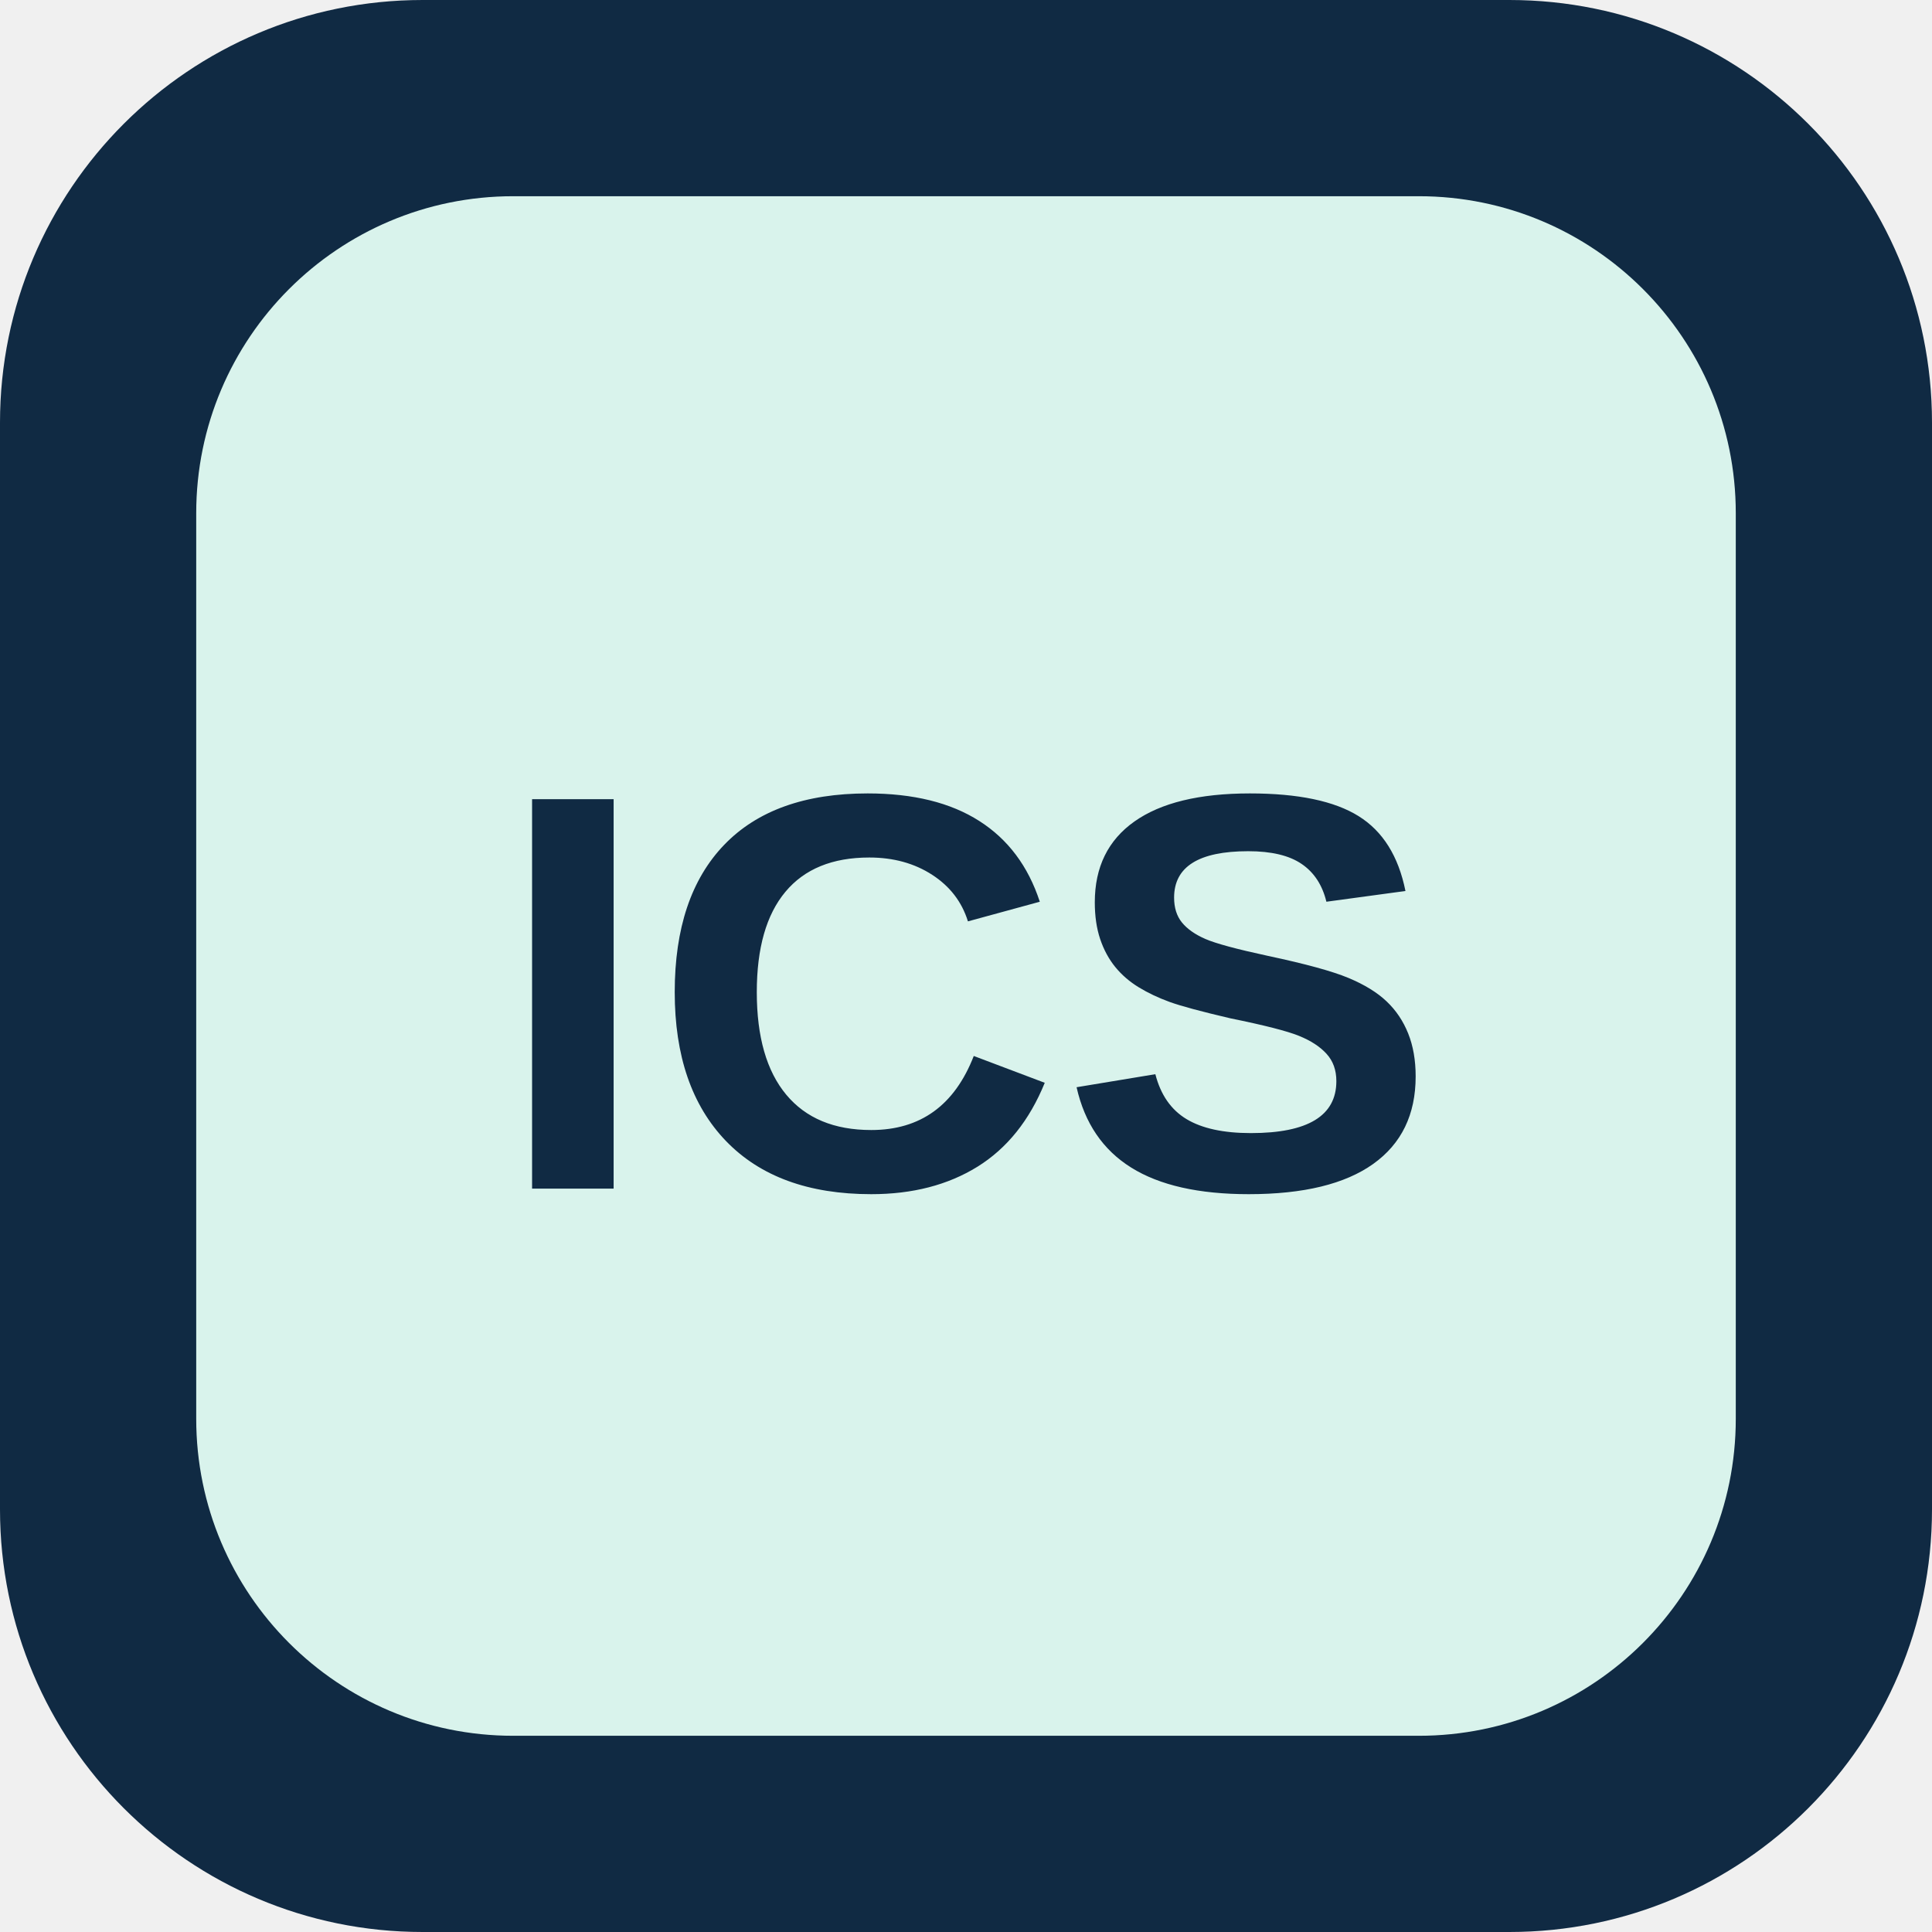
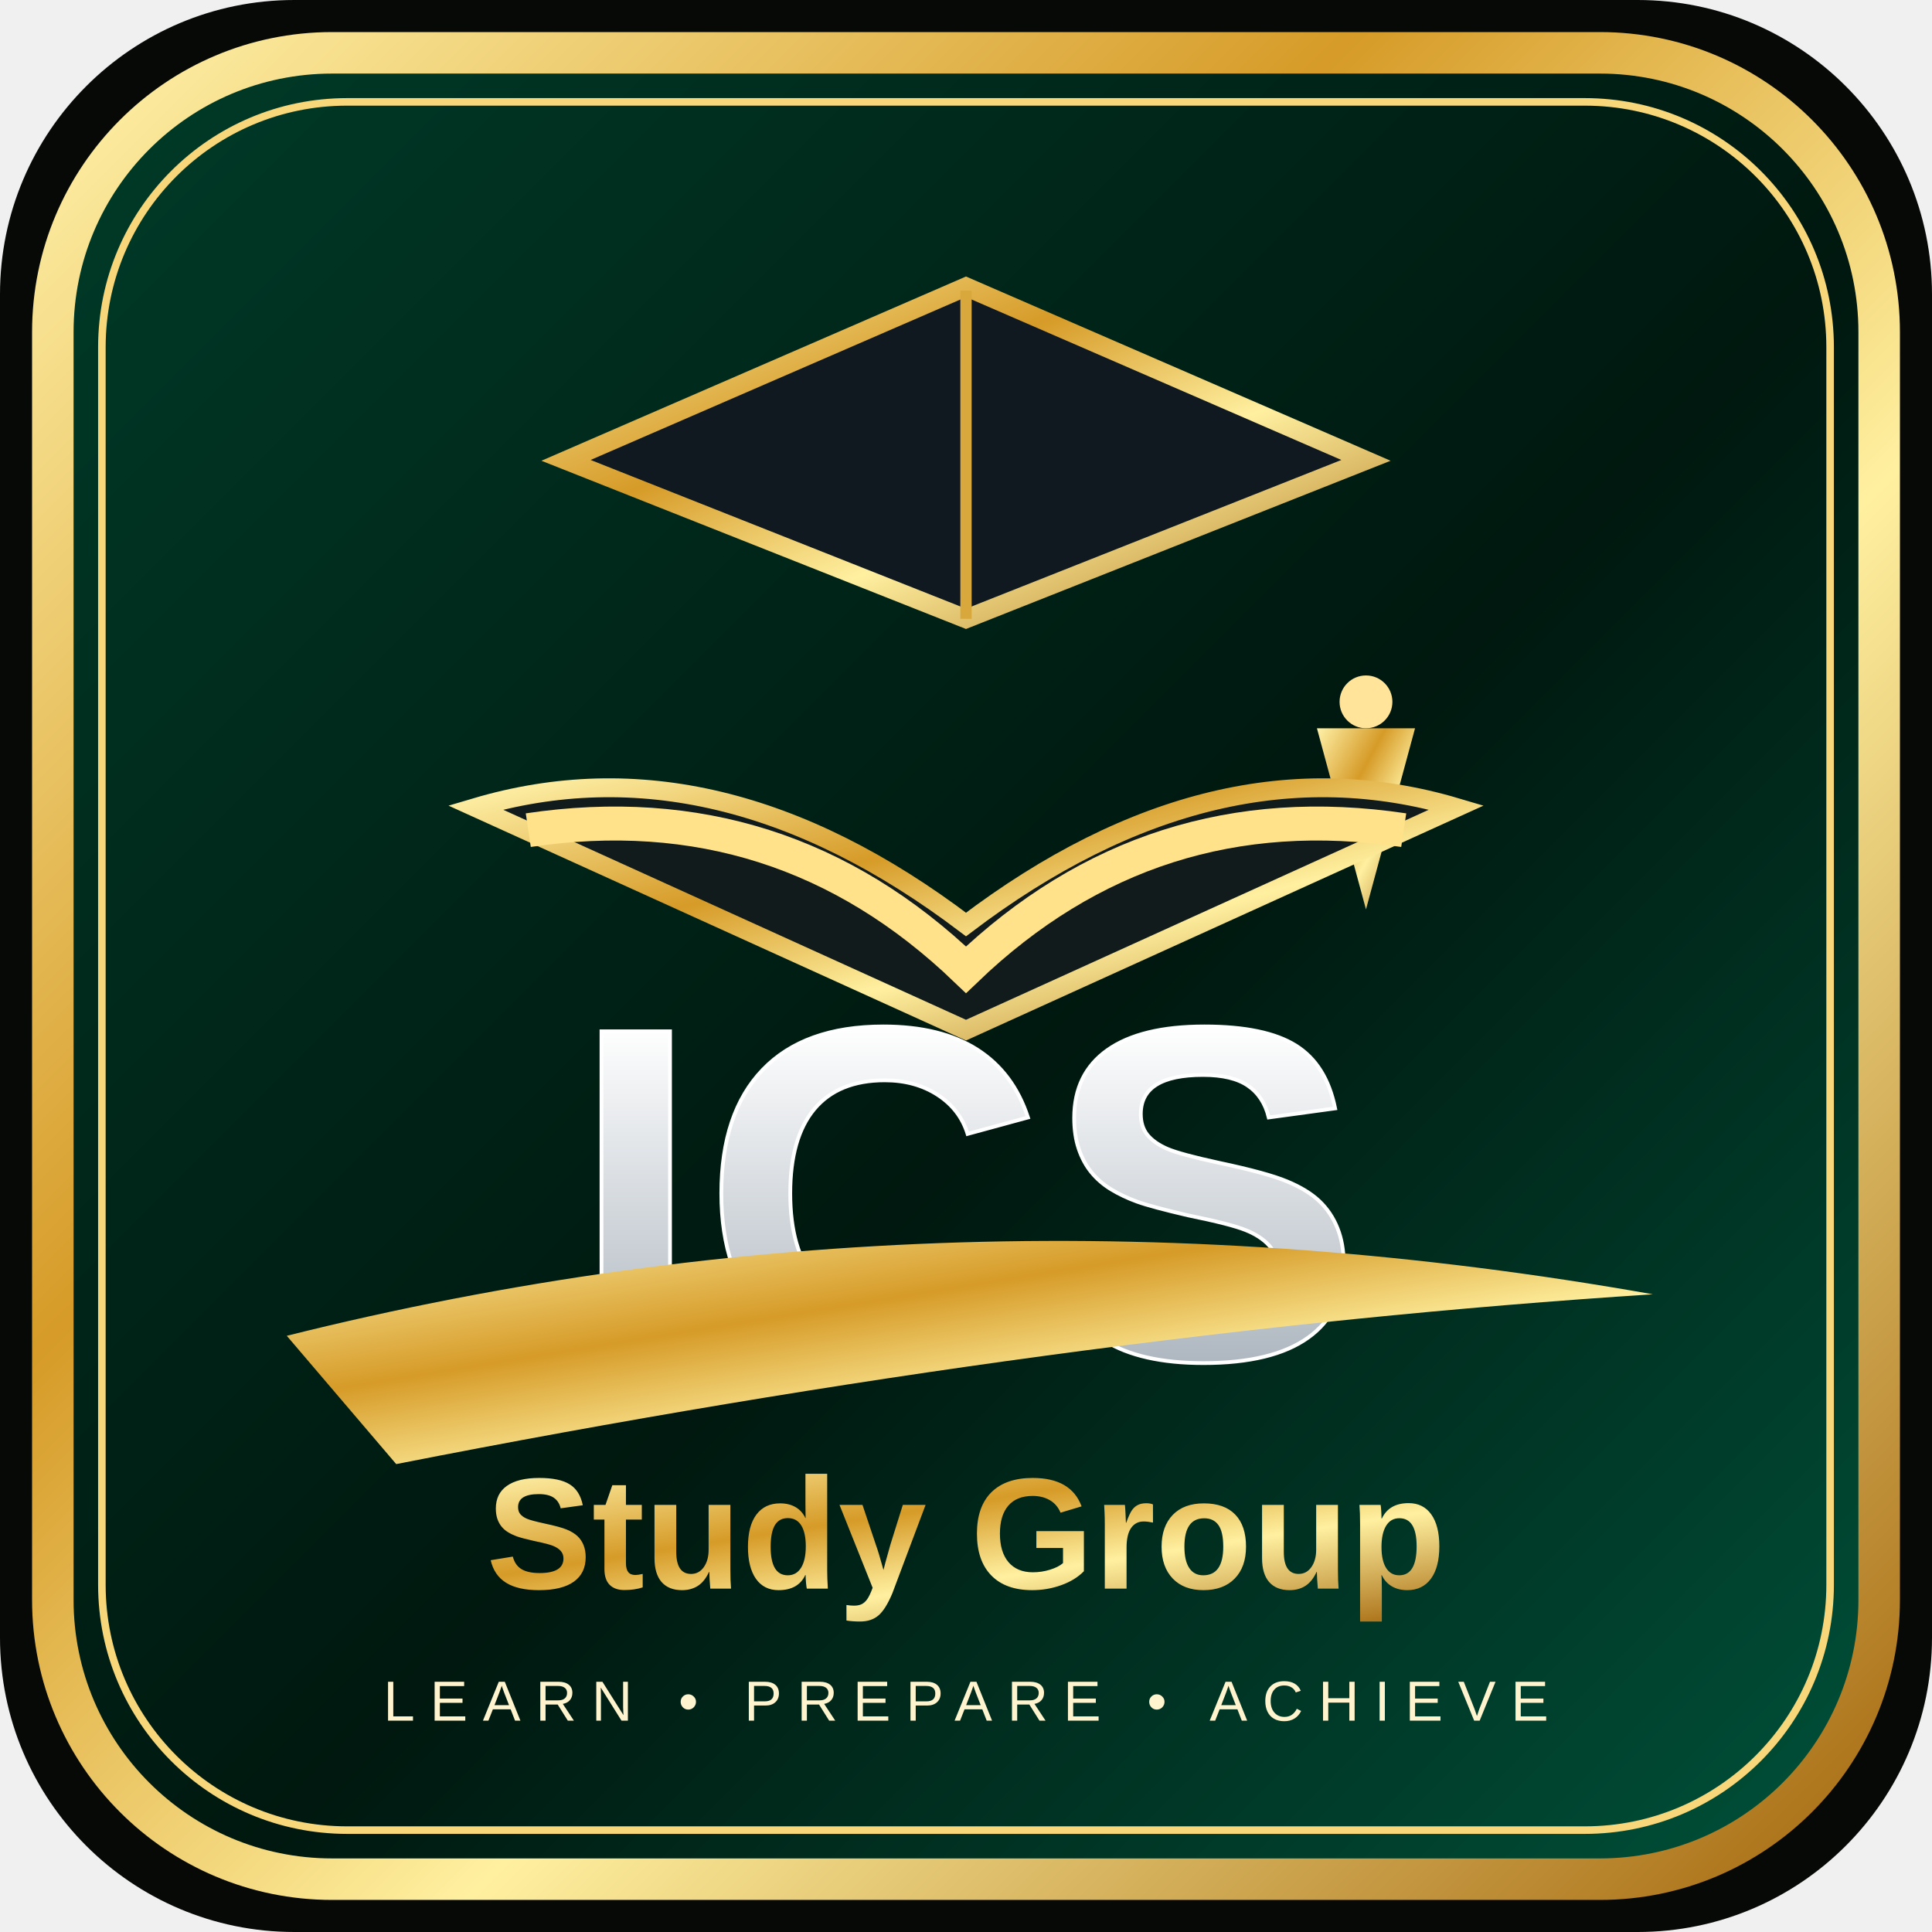
<svg xmlns="http://www.w3.org/2000/svg" viewBox="0 0 512 512">
-   <rect width="512" height="512" rx="112" fill="#102a43" />
-   <rect x="52" y="52" width="408" height="408" rx="84" fill="#d9f3ec" />
-   <text x="256" y="315" font-family="Arial,sans-serif" font-size="150" font-weight="700" text-anchor="middle" fill="#102a43">ICS</text>
+   <defs>
+     <linearGradient id="gold" x1="0" y1="0" x2="1" y2="1">
+       <stop stop-color="#fff1a8" />
+       <stop offset=".35" stop-color="#d69b28" />
+       <stop offset=".62" stop-color="#fff0a0" />
+       <stop offset="1" stop-color="#a66a10" />
+     </linearGradient>
+     <linearGradient id="green" x1="0" y1="0" x2="1" y2="1">
+       <stop stop-color="#003b28" />
+       <stop offset=".55" stop-color="#00180f" />
+       <stop offset="1" stop-color="#00523a" />
+     </linearGradient>
+     <linearGradient id="silver" x1="0" y1="0" x2="0" y2="1">
+       <stop stop-color="#fff" />
+       <stop offset="1" stop-color="#aeb7c0" />
+     </linearGradient>
+     <filter id="shadow">
+       <feGaussianBlur stdDeviation="5" />
+     </filter>
+   </defs>
+   <rect width="512" height="512" rx="78" fill="#070907" />
+   <rect x="14" y="14" width="484" height="484" rx="74" fill="url(#green)" stroke="url(#gold)" stroke-width="11" />
+   <rect x="27" y="27" width="458" height="458" rx="65" fill="none" stroke="#f8d77b" stroke-width="2" />
+   <path d="M150 122 256 76 362 122 256 164Z" fill="#101820" stroke="url(#gold)" stroke-width="5" />
+   <path d="M256 77v87" stroke="#d9a83c" stroke-width="3" />
+   <path d="M362 122v61" stroke="url(#gold)" stroke-width="5" />
+   <circle cx="362" cy="186" r="7" fill="#ffe49a" />
+   <path d="M349 193h26l-13 48Z" fill="url(#gold)" />
+   <path d="M126 214Q190 195 256 245Q322 195 386 214L256 273Z" fill="#111b1b" stroke="url(#gold)" stroke-width="5" />
+   <path d="M140 220Q207 210 256 257Q305 210 372 220" fill="none" stroke="#ffe28a" stroke-width="9" />
+   <text x="256" y="360" font-family="Arial,sans-serif" font-size="126" font-weight="900" text-anchor="middle" fill="url(#silver)" stroke="#fff" stroke-width="1">ICS</text>
+   <path d="M76 354Q252 310 438 343Q283 353 105 388Z" fill="url(#gold)" />
+   <text x="256" y="421" font-family="Arial,sans-serif" font-size="42" font-weight="700" text-anchor="middle" fill="url(#gold)">Study Group</text>
+   <text x="256" y="456" font-family="Arial,sans-serif" font-size="15" letter-spacing="4" text-anchor="middle" fill="#fff4ce">LEARN • PREPARE • ACHIEVE</text>
</svg>
